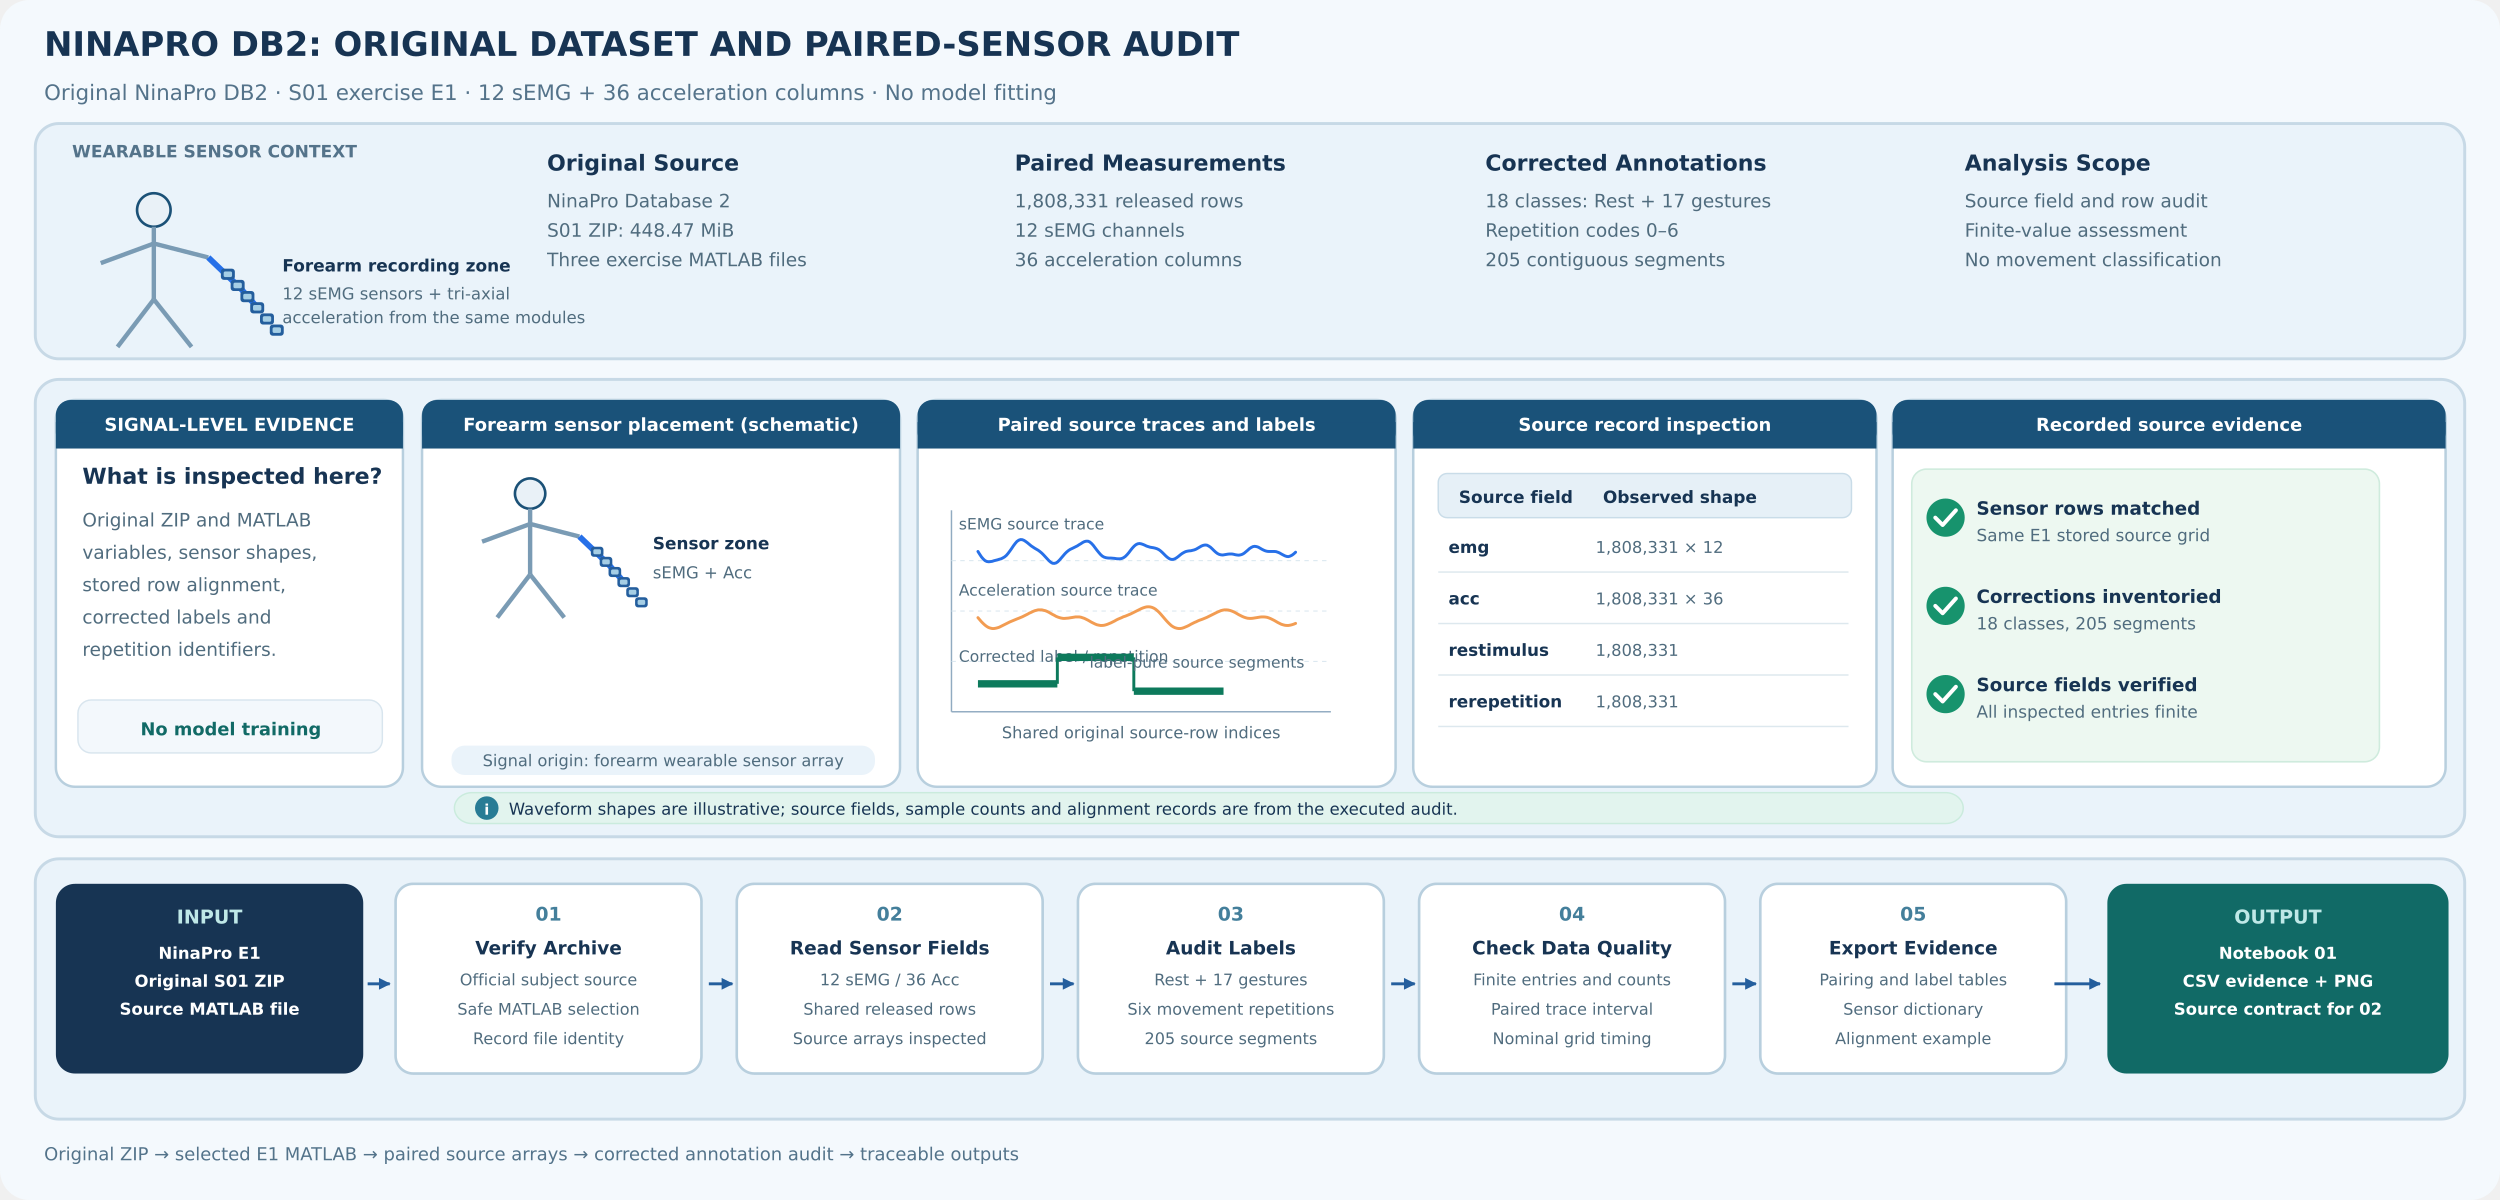
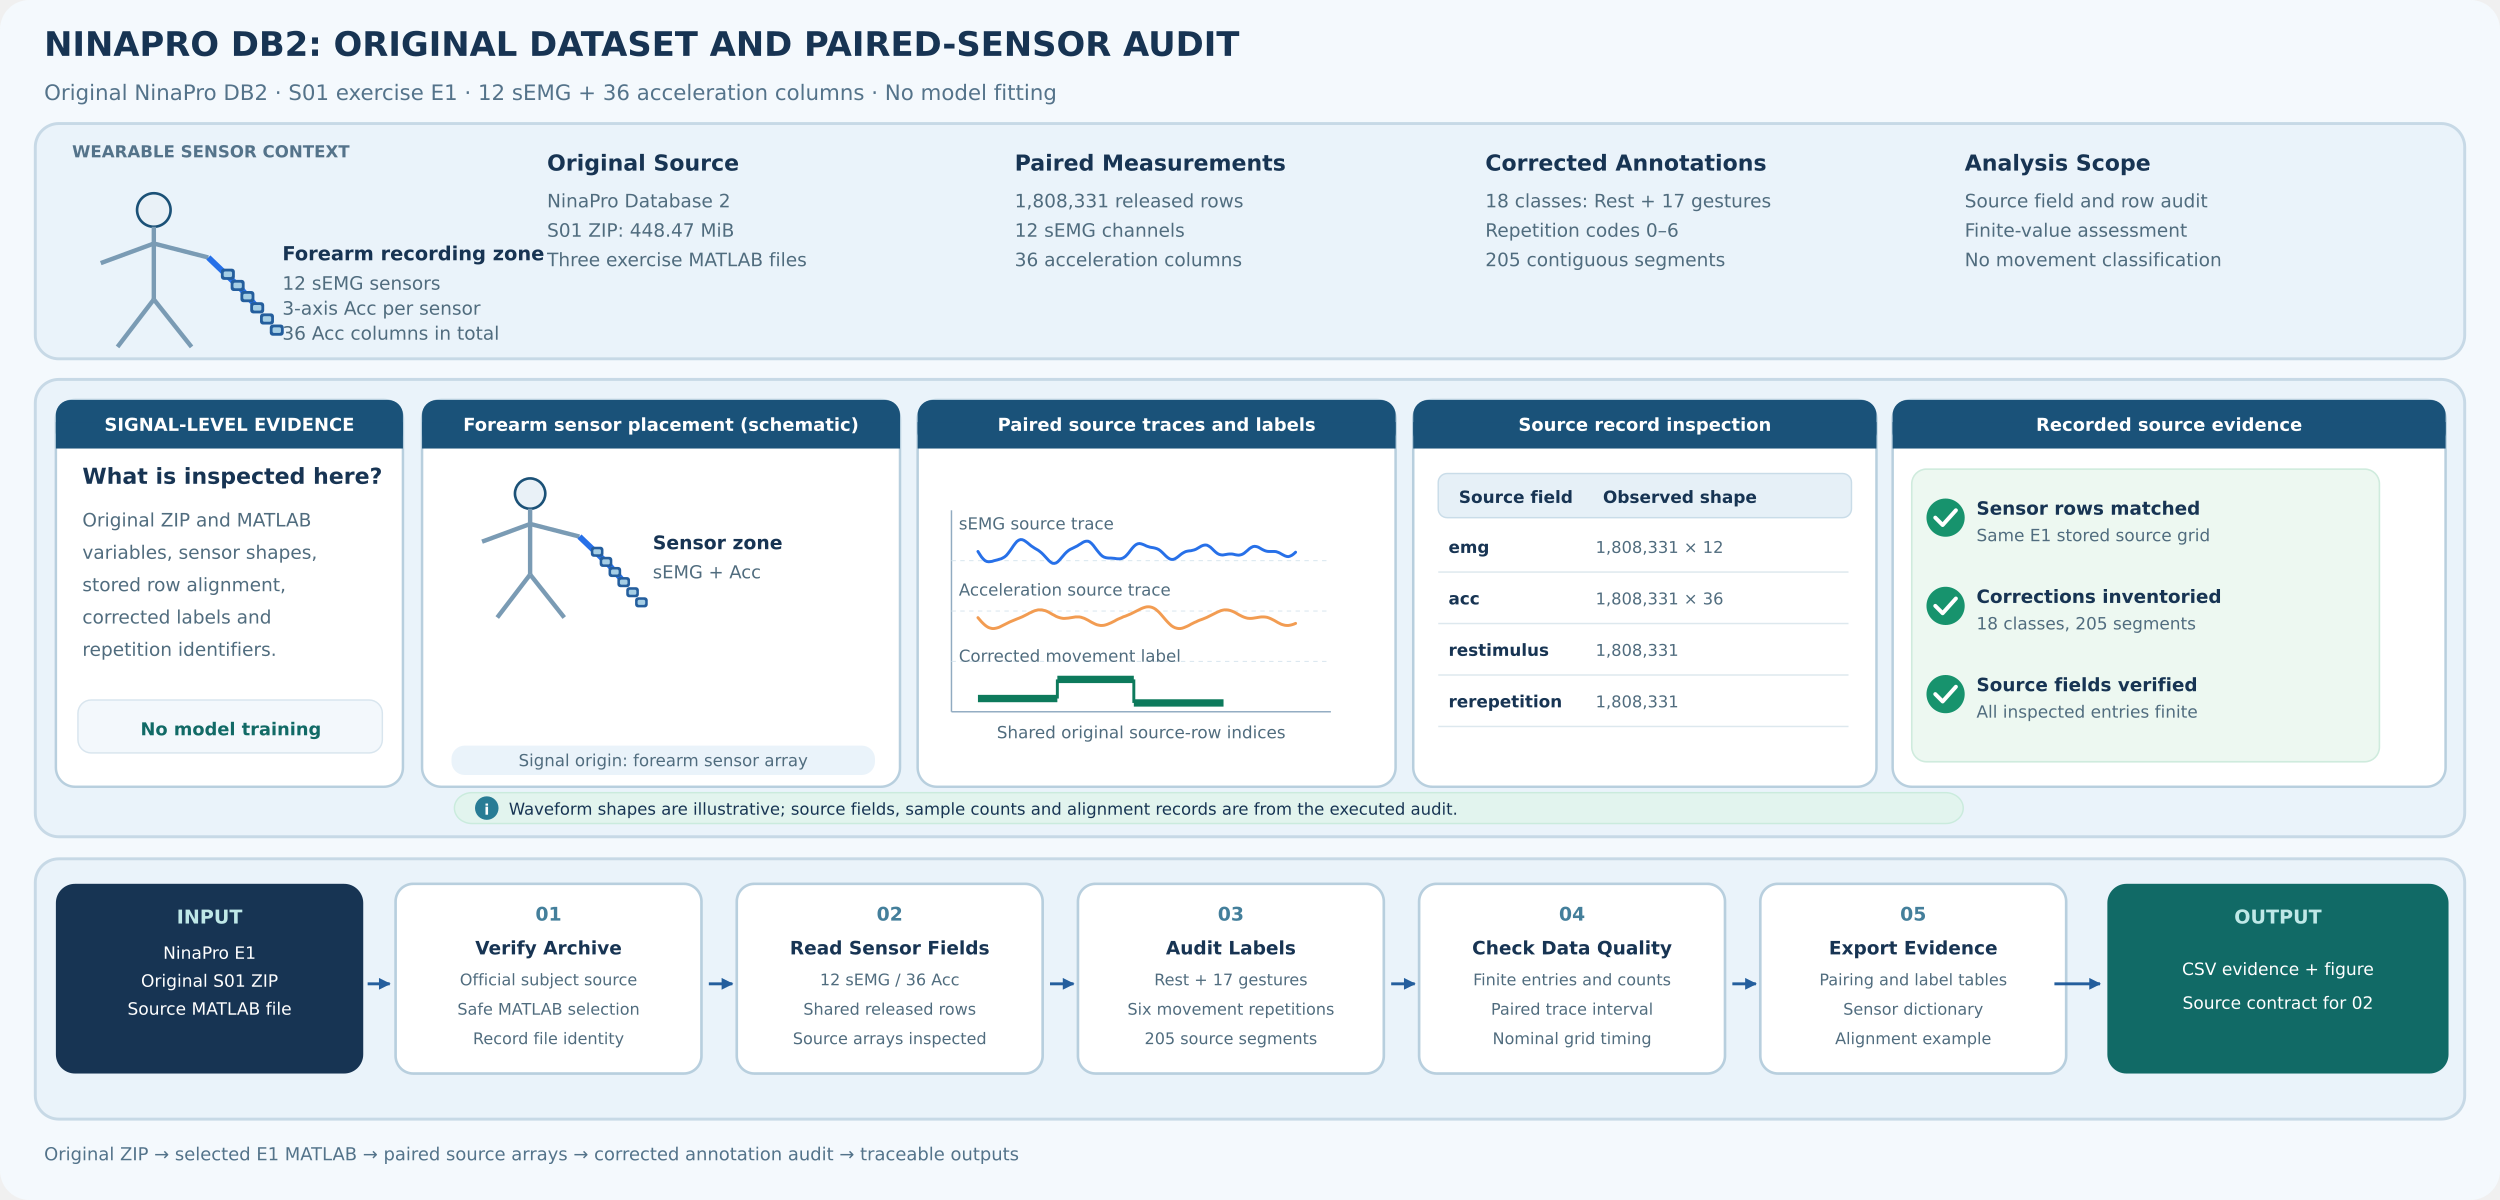
<svg xmlns="http://www.w3.org/2000/svg" width="1700" height="816" viewBox="0 0 1700 816" role="img" aria-labelledby="title desc">
  <defs>
    <marker id="arrow" markerUnits="userSpaceOnUse" markerWidth="8" markerHeight="8" refX="7.3" refY="4" orient="auto">
      <path d="M0 0 L8 4 L0 8 Z" fill="#245E9D" />
    </marker>
  </defs>
  <rect width="1700" height="816" rx="20" fill="#F4F9FD" />
  <text x="30" y="38" font-family="DejaVu Sans, Arial, sans-serif" font-size="23" font-weight="700" fill="#173453">NINAPRO DB2: ORIGINAL DATASET AND PAIRED-SENSOR AUDIT</text>
  <text x="30" y="68" font-family="DejaVu Sans, Arial, sans-serif" font-size="14.5" fill="#54738A">Original NinaPro DB2 · S01 exercise E1 · 12 sEMG + 36 acceleration columns · No model fitting</text>
  <rect x="24" y="84" width="1652" height="160" rx="16" fill="#EAF3FA" stroke="#C7D9E6" stroke-width="2" />
  <rect x="24" y="258" width="1652" height="311" rx="16" fill="#EAF3FA" stroke="#C7D9E6" stroke-width="2" />
  <rect x="24" y="584" width="1652" height="177" rx="16" fill="#EAF3FA" stroke="#C7D9E6" stroke-width="2" />
-   <text x="49" y="107" font-family="DejaVu Sans, Arial, sans-serif" font-size="11.6" fill="#54738A" font-weight="700">WEARABLE SENSOR CONTEXT</text>
+   <text x="49" y="107" font-family="DejaVu Sans, Arial, sans-serif" font-size="11.3" fill="#54738A" font-weight="600">WEARABLE SENSOR CONTEXT</text>
  <circle cx="104.6" cy="142.8" r="11.4" fill="#E9F1F7" stroke="#1B5177" stroke-width="1.8" />
  <line x1="104.6" y1="154.2" x2="104.6" y2="203.6" stroke="#7A9BB4" stroke-width="3.0" />
  <line x1="104.6" y1="165.6" x2="68.5" y2="178.9" stroke="#7A9BB4" stroke-width="3.0" />
  <line x1="104.6" y1="165.6" x2="141.65" y2="175.1" stroke="#7A9BB4" stroke-width="3.0" />
  <line x1="104.6" y1="203.6" x2="79.9" y2="235.9" stroke="#7A9BB4" stroke-width="3.0" />
  <line x1="104.6" y1="203.6" x2="130.25" y2="235.9" stroke="#7A9BB4" stroke-width="3.0" />
  <line x1="141.65" y1="175.1" x2="163.5" y2="196.0" stroke="#2770E8" stroke-width="4.0" />
  <line x1="163.5" y1="196.0" x2="176.8" y2="211.2" stroke="#2770E8" stroke-width="4.0" />
  <rect x="150.2" y="182.7" width="9.5" height="7.6" rx="2" fill="#245E9D" />
  <rect x="152.1" y="184.6" width="5.7" height="3.8" rx="1" fill="#A5CEE5" />
  <rect x="156.85" y="190.3" width="9.5" height="7.6" rx="2" fill="#245E9D" />
  <rect x="158.75" y="192.2" width="5.7" height="3.8" rx="1" fill="#A5CEE5" />
  <rect x="163.5" y="197.9" width="9.5" height="7.6" rx="2" fill="#245E9D" />
  <rect x="165.4" y="199.8" width="5.7" height="3.8" rx="1" fill="#A5CEE5" />
  <rect x="170.15" y="205.5" width="9.5" height="7.6" rx="2" fill="#245E9D" />
  <rect x="172.05" y="207.4" width="5.7" height="3.8" rx="1" fill="#A5CEE5" />
  <rect x="176.8" y="213.1" width="9.5" height="7.6" rx="2" fill="#245E9D" />
  <rect x="178.7" y="215.0" width="5.7" height="3.8" rx="1" fill="#A5CEE5" />
  <rect x="183.45" y="220.7" width="9.5" height="7.6" rx="2" fill="#245E9D" />
  <rect x="185.35" y="222.6" width="5.7" height="3.8" rx="1" fill="#A5CEE5" />
-   <text x="192.0" y="184.6" font-family="DejaVu Sans, Arial, sans-serif" font-size="11.5" fill="#173453" font-weight="700">Forearm recording zone</text>
-   <text x="192.0" y="203.6" font-family="DejaVu Sans, Arial, sans-serif" font-size="11.2" fill="#506C7E">12 sEMG sensors + tri-axial</text>
-   <text x="192.0" y="219.75" font-family="DejaVu Sans, Arial, sans-serif" font-size="11.2" fill="#506C7E">acceleration from the same modules</text>
+   <text x="192.0" y="177" font-family="DejaVu Sans, Arial, sans-serif" font-size="13.2" fill="#173453" font-weight="700">Forearm recording zone</text>
+   <text x="192.0" y="197" font-family="DejaVu Sans, Arial, sans-serif" font-size="12.6" fill="#506C7E">12 sEMG sensors</text>
+   <text x="192.0" y="214" font-family="DejaVu Sans, Arial, sans-serif" font-size="12.6" fill="#506C7E">3-axis Acc per sensor</text>
+   <text x="192.0" y="231" font-family="DejaVu Sans, Arial, sans-serif" font-size="12.6" fill="#506C7E">36 Acc columns in total</text>
  <text x="372" y="116" font-family="DejaVu Sans, Arial, sans-serif" font-size="15" fill="#173453" font-weight="700">Original Source</text>
  <text x="372" y="141" font-family="DejaVu Sans, Arial, sans-serif" font-size="12.6" fill="#506C7E">NinaPro Database 2</text>
  <text x="372" y="161" font-family="DejaVu Sans, Arial, sans-serif" font-size="12.6" fill="#506C7E">S01 ZIP: 448.47 MiB</text>
  <text x="372" y="181" font-family="DejaVu Sans, Arial, sans-serif" font-size="12.6" fill="#506C7E">Three exercise MATLAB files</text>
  <text x="690" y="116" font-family="DejaVu Sans, Arial, sans-serif" font-size="15" fill="#173453" font-weight="700">Paired Measurements</text>
  <text x="690" y="141" font-family="DejaVu Sans, Arial, sans-serif" font-size="12.6" fill="#506C7E">1,808,331 released rows</text>
  <text x="690" y="161" font-family="DejaVu Sans, Arial, sans-serif" font-size="12.6" fill="#506C7E">12 sEMG channels</text>
  <text x="690" y="181" font-family="DejaVu Sans, Arial, sans-serif" font-size="12.6" fill="#506C7E">36 acceleration columns</text>
  <text x="1010" y="116" font-family="DejaVu Sans, Arial, sans-serif" font-size="15" fill="#173453" font-weight="700">Corrected Annotations</text>
  <text x="1010" y="141" font-family="DejaVu Sans, Arial, sans-serif" font-size="12.6" fill="#506C7E">18 classes: Rest + 17 gestures</text>
  <text x="1010" y="161" font-family="DejaVu Sans, Arial, sans-serif" font-size="12.6" fill="#506C7E">Repetition codes 0–6</text>
  <text x="1010" y="181" font-family="DejaVu Sans, Arial, sans-serif" font-size="12.6" fill="#506C7E">205 contiguous segments</text>
  <text x="1336" y="116" font-family="DejaVu Sans, Arial, sans-serif" font-size="15" fill="#173453" font-weight="700">Analysis Scope</text>
  <text x="1336" y="141" font-family="DejaVu Sans, Arial, sans-serif" font-size="12.6" fill="#506C7E">Source field and row audit</text>
  <text x="1336" y="161" font-family="DejaVu Sans, Arial, sans-serif" font-size="12.6" fill="#506C7E">Finite-value assessment</text>
  <text x="1336" y="181" font-family="DejaVu Sans, Arial, sans-serif" font-size="12.6" fill="#506C7E">No movement classification</text>
  <rect x="38" y="272" width="236" height="263" rx="13" fill="#FFFFFF" stroke="#B8CFDE" stroke-width="1.7" />
  <rect x="38" y="272" width="236" height="32" rx="10" fill="#1A5279" />
  <rect x="38" y="287" width="236" height="18" rx="0" fill="#1A5279" />
  <text x="156.0" y="293" font-family="DejaVu Sans, Arial, sans-serif" font-size="12.2" fill="#FFFFFF" font-weight="700" text-anchor="middle">SIGNAL-LEVEL EVIDENCE</text>
  <text x="56" y="329" font-family="DejaVu Sans, Arial, sans-serif" font-size="15" fill="#173453" font-weight="700">What is inspected here?</text>
  <text x="56" y="358" font-family="DejaVu Sans, Arial, sans-serif" font-size="12.6" fill="#506C7E">Original ZIP and MATLAB</text>
  <text x="56" y="380" font-family="DejaVu Sans, Arial, sans-serif" font-size="12.6" fill="#506C7E">variables, sensor shapes,</text>
  <text x="56" y="402" font-family="DejaVu Sans, Arial, sans-serif" font-size="12.6" fill="#506C7E">stored row alignment,</text>
  <text x="56" y="424" font-family="DejaVu Sans, Arial, sans-serif" font-size="12.6" fill="#506C7E">corrected labels and</text>
  <text x="56" y="446" font-family="DejaVu Sans, Arial, sans-serif" font-size="12.6" fill="#506C7E">repetition identifiers.</text>
  <rect x="53" y="476" width="207" height="36" rx="9" fill="#F3F8FC" stroke="#D8E5EE" stroke-width="1" />
  <text x="157" y="500" font-family="DejaVu Sans, Arial, sans-serif" font-size="12.1" fill="#116A66" font-weight="700" text-anchor="middle">No model training</text>
  <rect x="287" y="272" width="325" height="263" rx="13" fill="#FFFFFF" stroke="#B8CFDE" stroke-width="1.7" />
  <rect x="287" y="272" width="325" height="32" rx="10" fill="#1A5279" />
  <rect x="287" y="287" width="325" height="18" rx="0" fill="#1A5279" />
  <text x="449.5" y="293" font-family="DejaVu Sans, Arial, sans-serif" font-size="12.2" fill="#FFFFFF" font-weight="700" text-anchor="middle">Forearm sensor placement (schematic)</text>
  <circle cx="360.48" cy="335.64" r="10.32" fill="#E9F1F7" stroke="#1B5177" stroke-width="1.8" />
  <line x1="360.48" y1="345.96" x2="360.48" y2="390.68" stroke="#7A9BB4" stroke-width="3.0" />
  <line x1="360.48" y1="356.28" x2="327.8" y2="368.32" stroke="#7A9BB4" stroke-width="3.0" />
  <line x1="360.48" y1="356.28" x2="394.02" y2="364.88" stroke="#7A9BB4" stroke-width="3.0" />
  <line x1="360.48" y1="390.68" x2="338.12" y2="419.92" stroke="#7A9BB4" stroke-width="3.0" />
  <line x1="360.48" y1="390.68" x2="383.7" y2="419.92" stroke="#7A9BB4" stroke-width="3.0" />
  <line x1="394.02" y1="364.88" x2="413.8" y2="383.8" stroke="#2770E8" stroke-width="4.0" />
  <line x1="413.8" y1="383.8" x2="425.84" y2="397.56" stroke="#2770E8" stroke-width="4.0" />
  <rect x="401.76" y="371.76" width="8.6" height="6.88" rx="2" fill="#245E9D" />
  <rect x="403.48" y="373.48" width="5.16" height="3.44" rx="1" fill="#A5CEE5" />
  <rect x="407.78" y="378.64" width="8.6" height="6.88" rx="2" fill="#245E9D" />
  <rect x="409.5" y="380.36" width="5.16" height="3.44" rx="1" fill="#A5CEE5" />
  <rect x="413.8" y="385.52" width="8.6" height="6.88" rx="2" fill="#245E9D" />
  <rect x="415.52" y="387.24" width="5.16" height="3.44" rx="1" fill="#A5CEE5" />
  <rect x="419.82" y="392.4" width="8.6" height="6.88" rx="2" fill="#245E9D" />
  <rect x="421.54" y="394.12" width="5.16" height="3.44" rx="1" fill="#A5CEE5" />
  <rect x="425.84" y="399.28" width="8.6" height="6.88" rx="2" fill="#245E9D" />
  <rect x="427.56" y="401.0" width="5.16" height="3.44" rx="1" fill="#A5CEE5" />
  <rect x="431.86" y="406.16" width="8.6" height="6.88" rx="2" fill="#245E9D" />
  <rect x="433.58" y="407.88" width="5.16" height="3.44" rx="1" fill="#A5CEE5" />
-   <text x="443.9" y="373.48" font-family="DejaVu Sans, Arial, sans-serif" font-size="11.5" fill="#173453" font-weight="700">Sensor zone</text>
-   <text x="443.9" y="393.26" font-family="DejaVu Sans, Arial, sans-serif" font-size="11.2" fill="#506C7E">sEMG + Acc</text>
+   <text x="443.9" y="373.48" font-family="DejaVu Sans, Arial, sans-serif" font-size="12.8" fill="#173453" font-weight="700">Sensor zone</text>
+   <text x="443.9" y="393.26" font-family="DejaVu Sans, Arial, sans-serif" font-size="12.2" fill="#506C7E">sEMG + Acc</text>
  <rect x="307" y="507" width="288" height="20" rx="9" fill="#EAF3FA" />
-   <text x="451" y="521" font-family="DejaVu Sans, Arial, sans-serif" font-size="11.0" fill="#506C7E" text-anchor="middle">Signal origin: forearm wearable sensor array</text>
+   <text x="451" y="521" font-family="DejaVu Sans, Arial, sans-serif" font-size="11.3" fill="#506C7E" text-anchor="middle">Signal origin: forearm sensor array</text>
  <rect x="624" y="272" width="325" height="263" rx="13" fill="#FFFFFF" stroke="#B8CFDE" stroke-width="1.7" />
  <rect x="624" y="272" width="325" height="32" rx="10" fill="#1A5279" />
  <rect x="624" y="287" width="325" height="18" rx="0" fill="#1A5279" />
  <text x="786.5" y="293" font-family="DejaVu Sans, Arial, sans-serif" font-size="12.2" fill="#FFFFFF" font-weight="700" text-anchor="middle">Paired source traces and labels</text>
  <line x1="647" y1="484" x2="905" y2="484" stroke="#91ABC1" stroke-width="1" />
  <line x1="647" y1="347" x2="647" y2="484" stroke="#91ABC1" stroke-width="1" />
  <line x1="647" y1="381.25" x2="905" y2="381.25" stroke="#D9E6EF" stroke-width="0.7" stroke-dasharray="3 3" />
  <line x1="647" y1="415.5" x2="905" y2="415.5" stroke="#D9E6EF" stroke-width="0.7" stroke-dasharray="3 3" />
  <line x1="647" y1="449.75" x2="905" y2="449.75" stroke="#D9E6EF" stroke-width="0.7" stroke-dasharray="3 3" />
-   <text x="652" y="360" font-family="DejaVu Sans, Arial, sans-serif" font-size="10.6" fill="#506C7E">sEMG source trace</text>
+   <text x="652" y="360" font-family="DejaVu Sans, Arial, sans-serif" font-size="11.3" fill="#506C7E">sEMG source trace</text>
  <polyline points="665.0,375.0 666.2,376.9 667.4,378.7 668.6,380.1 669.8,381.2 671.0,381.8 672.2,382.0 673.4,381.9 674.7,381.7 675.9,381.3 677.1,381.0 678.3,380.7 679.5,380.3 680.7,380.0 681.9,379.4 683.1,378.7 684.3,377.7 685.5,376.3 686.7,374.7 687.9,373.0 689.1,371.2 690.3,369.6 691.5,368.2 692.8,367.3 694.0,366.9 695.2,367.0 696.4,367.5 697.6,368.3 698.8,369.2 700.0,370.2 701.2,371.2 702.4,372.0 703.6,372.8 704.8,373.5 706.0,374.2 707.2,375.1 708.4,376.1 709.6,377.3 710.9,378.7 712.1,380.0 713.3,381.3 714.5,382.3 715.7,383.0 716.9,383.1 718.1,382.8 719.3,382.0 720.5,380.8 721.7,379.4 722.9,378.0 724.1,376.6 725.3,375.4 726.5,374.4 727.7,373.6 729.0,373.0 730.2,372.4 731.4,371.8 732.6,371.2 733.8,370.4 735.0,369.7 736.2,368.9 737.4,368.3 738.6,368.0 739.8,368.0 741.0,368.5 742.2,369.5 743.4,370.8 744.6,372.4 745.8,374.0 747.1,375.6 748.3,377.0 749.5,378.1 750.7,378.8 751.9,379.2 753.1,379.4 754.3,379.5 755.5,379.5 756.7,379.6 757.9,379.7 759.1,379.9 760.3,380.0 761.5,380.0 762.7,379.8 763.9,379.3 765.2,378.4 766.4,377.2 767.6,375.8 768.8,374.2 770.0,372.7 771.2,371.4 772.4,370.4 773.6,369.8 774.8,369.6 776.0,369.8 777.2,370.2 778.4,370.7 779.6,371.3 780.8,371.7 782.1,372.1 783.3,372.3 784.5,372.5 785.7,372.8 786.9,373.2 788.1,373.8 789.3,374.7 790.5,375.8 791.7,377.0 792.9,378.2 794.1,379.2 795.3,380.0 796.5,380.4 797.7,380.4 798.9,380.0 800.2,379.2 801.4,378.3 802.6,377.3 803.8,376.4 805.0,375.7 806.2,375.1 807.4,374.8 808.6,374.6 809.8,374.5 811.0,374.2 812.2,373.9 813.4,373.4 814.6,372.7 815.8,372.0 817.0,371.3 818.3,370.8 819.5,370.6 820.7,370.7 821.9,371.3 823.1,372.1 824.3,373.2 825.5,374.4 826.7,375.5 827.9,376.4 829.1,377.0 830.3,377.3 831.5,377.4 832.7,377.2 833.9,377.0 835.1,376.8 836.4,376.7 837.6,376.7 838.8,376.9 840.0,377.2 841.2,377.4 842.4,377.5 843.6,377.3 844.8,376.9 846.0,376.2 847.2,375.2 848.4,374.2 849.6,373.1 850.8,372.3 852.0,371.7 853.2,371.5 854.5,371.7 855.7,372.1 856.9,372.8 858.1,373.5 859.3,374.1 860.5,374.6 861.7,374.9 862.9,375.0 864.1,375.0 865.3,375.0 866.5,375.0 867.7,375.1 868.9,375.5 870.1,376.0 871.3,376.7 872.6,377.4 873.8,378.0 875.0,378.4 876.2,378.5 877.4,378.1 878.6,377.5 879.8,376.6 881.0,375.5" fill="none" stroke="#2770E8" stroke-width="2.0" stroke-linecap="round" stroke-linejoin="round" />
-   <text x="652" y="405" font-family="DejaVu Sans, Arial, sans-serif" font-size="10.6" fill="#506C7E">Acceleration source trace</text>
+   <text x="652" y="405" font-family="DejaVu Sans, Arial, sans-serif" font-size="11.3" fill="#506C7E">Acceleration source trace</text>
  <polyline points="665.0,420.0 666.2,421.4 667.4,422.8 668.6,424.0 669.8,425.1 671.0,426.0 672.2,426.7 673.4,427.1 674.7,427.4 675.9,427.4 677.1,427.2 678.3,426.9 679.5,426.5 680.7,425.9 681.9,425.3 683.1,424.7 684.3,424.1 685.5,423.5 686.7,422.9 687.9,422.4 689.1,421.9 690.3,421.4 691.5,420.9 692.8,420.4 694.0,419.9 695.2,419.4 696.4,418.8 697.6,418.2 698.8,417.6 700.0,416.9 701.2,416.4 702.4,415.8 703.6,415.3 704.8,415.0 706.0,414.7 707.2,414.7 708.4,414.7 709.6,415.0 710.9,415.3 712.1,415.8 713.3,416.4 714.5,417.1 715.7,417.8 716.9,418.4 718.1,419.1 719.3,419.6 720.5,420.0 721.7,420.3 722.9,420.5 724.1,420.5 725.3,420.4 726.5,420.3 727.7,420.1 729.0,419.9 730.2,419.7 731.4,419.5 732.6,419.5 733.8,419.5 735.0,419.7 736.2,420.1 737.4,420.5 738.6,421.1 739.8,421.7 741.0,422.4 742.2,423.1 743.4,423.7 744.6,424.3 745.8,424.8 747.1,425.1 748.3,425.3 749.5,425.3 750.7,425.2 751.9,424.9 753.1,424.5 754.3,424.0 755.5,423.5 756.7,422.9 757.9,422.3 759.1,421.6 760.3,421.0 761.5,420.5 762.7,420.0 763.9,419.4 765.2,419.0 766.4,418.5 767.6,418.0 768.8,417.5 770.0,416.9 771.2,416.3 772.4,415.7 773.6,415.1 774.8,414.5 776.0,413.9 777.2,413.4 778.4,413.0 779.6,412.7 780.8,412.6 782.1,412.7 783.3,413.0 784.5,413.5 785.7,414.2 786.9,415.2 788.1,416.3 789.3,417.6 790.5,419.0 791.7,420.4 792.9,421.8 794.1,423.1 795.3,424.3 796.5,425.4 797.7,426.2 798.9,426.8 800.2,427.2 801.4,427.4 802.6,427.4 803.8,427.2 805.0,426.8 806.2,426.3 807.4,425.8 808.6,425.2 809.8,424.5 811.0,423.9 812.2,423.3 813.4,422.8 814.6,422.2 815.8,421.7 817.0,421.3 818.3,420.8 819.5,420.3 820.7,419.8 821.9,419.2 823.1,418.6 824.3,418.0 825.5,417.4 826.7,416.8 827.9,416.2 829.1,415.7 830.3,415.2 831.5,414.9 832.7,414.7 833.9,414.7 835.1,414.8 836.4,415.1 837.6,415.5 838.8,416.0 840.0,416.6 841.2,417.3 842.4,418.0 843.6,418.6 844.8,419.2 846.0,419.7 847.2,420.1 848.4,420.4 849.6,420.5 850.8,420.5 852.0,420.4 853.2,420.2 854.5,420.0 855.7,419.8 856.9,419.6 858.1,419.5 859.3,419.5 860.5,419.6 861.7,419.8 862.9,420.2 864.1,420.7 865.3,421.3 866.5,421.9 867.7,422.6 868.9,423.3 870.1,423.9 871.3,424.5 872.6,424.9 873.8,425.2 875.0,425.3 876.2,425.3 877.4,425.1 878.6,424.8 879.8,424.4 881.0,423.9" fill="none" stroke="#F29C52" stroke-width="2.0" stroke-linecap="round" stroke-linejoin="round" />
-   <text x="652" y="450" font-family="DejaVu Sans, Arial, sans-serif" font-size="10.6" fill="#506C7E">Corrected label / repetition</text>
-   <line x1="665" y1="465" x2="719" y2="465" stroke="#0D7A5C" stroke-width="5" />
-   <line x1="719" y1="465" x2="719" y2="447" stroke="#0D7A5C" stroke-width="2" />
-   <line x1="719" y1="447" x2="771" y2="447" stroke="#0D7A5C" stroke-width="5" />
-   <line x1="771" y1="447" x2="771" y2="470" stroke="#0D7A5C" stroke-width="2" />
-   <line x1="771" y1="470" x2="832" y2="470" stroke="#0D7A5C" stroke-width="5" />
-   <text x="887" y="454" font-family="DejaVu Sans, Arial, sans-serif" font-size="10.5" fill="#506C7E" text-anchor="end">label-pure source segments</text>
-   <text x="776.0" y="502" font-family="DejaVu Sans, Arial, sans-serif" font-size="11.0" fill="#506C7E" text-anchor="middle">Shared original source-row indices</text>
+   <text x="652" y="450" font-family="DejaVu Sans, Arial, sans-serif" font-size="11.3" fill="#506C7E">Corrected movement label</text>
+   <line x1="665" y1="475" x2="719" y2="475" stroke="#0D7A5C" stroke-width="5" />
+   <line x1="719" y1="475" x2="719" y2="462" stroke="#0D7A5C" stroke-width="2" />
+   <line x1="719" y1="462" x2="771" y2="462" stroke="#0D7A5C" stroke-width="5" />
+   <line x1="771" y1="462" x2="771" y2="478" stroke="#0D7A5C" stroke-width="2" />
+   <line x1="771" y1="478" x2="832" y2="478" stroke="#0D7A5C" stroke-width="5" />
+   <text x="776.0" y="502" font-family="DejaVu Sans, Arial, sans-serif" font-size="11.4" fill="#506C7E" text-anchor="middle">Shared original source-row indices</text>
  <rect x="961" y="272" width="315" height="263" rx="13" fill="#FFFFFF" stroke="#B8CFDE" stroke-width="1.7" />
  <rect x="961" y="272" width="315" height="32" rx="10" fill="#1A5279" />
  <rect x="961" y="287" width="315" height="18" rx="0" fill="#1A5279" />
  <text x="1118.5" y="293" font-family="DejaVu Sans, Arial, sans-serif" font-size="12.2" fill="#FFFFFF" font-weight="700" text-anchor="middle">Source record inspection</text>
  <rect x="978" y="322" width="281" height="30" rx="6" fill="#E6F0F7" stroke="#C9DCE8" stroke-width="1" />
  <text x="992" y="342" font-family="DejaVu Sans, Arial, sans-serif" font-size="11.5" fill="#173453" font-weight="700">Source field</text>
  <text x="1090" y="342" font-family="DejaVu Sans, Arial, sans-serif" font-size="11.5" fill="#173453" font-weight="700">Observed shape</text>
  <text x="985" y="376" font-family="DejaVu Sans, Arial, sans-serif" font-size="11.4" fill="#173453" font-weight="700">emg</text>
  <text x="1085" y="376" font-family="DejaVu Sans, Arial, sans-serif" font-size="11.1" fill="#506C7E">1,808,331 × 12</text>
  <line x1="978" y1="389" x2="1257" y2="389" stroke="#DDE8EE" stroke-width="1" />
  <text x="985" y="411" font-family="DejaVu Sans, Arial, sans-serif" font-size="11.4" fill="#173453" font-weight="700">acc</text>
  <text x="1085" y="411" font-family="DejaVu Sans, Arial, sans-serif" font-size="11.1" fill="#506C7E">1,808,331 × 36</text>
  <line x1="978" y1="424" x2="1257" y2="424" stroke="#DDE8EE" stroke-width="1" />
  <text x="985" y="446" font-family="DejaVu Sans, Arial, sans-serif" font-size="11.4" fill="#173453" font-weight="700">restimulus</text>
  <text x="1085" y="446" font-family="DejaVu Sans, Arial, sans-serif" font-size="11.1" fill="#506C7E">1,808,331</text>
  <line x1="978" y1="459" x2="1257" y2="459" stroke="#DDE8EE" stroke-width="1" />
  <text x="985" y="481" font-family="DejaVu Sans, Arial, sans-serif" font-size="11.4" fill="#173453" font-weight="700">rerepetition</text>
  <text x="1085" y="481" font-family="DejaVu Sans, Arial, sans-serif" font-size="11.1" fill="#506C7E">1,808,331</text>
  <line x1="978" y1="494" x2="1257" y2="494" stroke="#DDE8EE" stroke-width="1" />
  <rect x="1287" y="272" width="376" height="263" rx="13" fill="#FFFFFF" stroke="#B8CFDE" stroke-width="1.7" />
  <rect x="1287" y="272" width="376" height="32" rx="10" fill="#1A5279" />
  <rect x="1287" y="287" width="376" height="18" rx="0" fill="#1A5279" />
  <text x="1475.0" y="293" font-family="DejaVu Sans, Arial, sans-serif" font-size="12.2" fill="#FFFFFF" font-weight="700" text-anchor="middle">Recorded source evidence</text>
  <rect x="1300" y="319" width="318" height="199" rx="10" fill="#EDF8F1" stroke="#CFEBDD" stroke-width="1.1" />
  <circle cx="1323" cy="352" r="13" fill="#17936D" />
  <polyline points="1316.0,352.0 1321.0,357.0 1330.0,347.0" fill="none" stroke="#FFFFFF" stroke-width="2.7" stroke-linecap="round" stroke-linejoin="round" />
  <text x="1344" y="350" font-family="DejaVu Sans, Arial, sans-serif" font-size="12.5" fill="#173453" font-weight="700">Sensor rows matched</text>
  <text x="1344" y="368" font-family="DejaVu Sans, Arial, sans-serif" font-size="11.5" fill="#506C7E">Same E1 stored source grid</text>
  <circle cx="1323" cy="412" r="13" fill="#17936D" />
  <polyline points="1316.0,412.0 1321.0,417.0 1330.0,407.0" fill="none" stroke="#FFFFFF" stroke-width="2.7" stroke-linecap="round" stroke-linejoin="round" />
  <text x="1344" y="410" font-family="DejaVu Sans, Arial, sans-serif" font-size="12.5" fill="#173453" font-weight="700">Corrections inventoried</text>
  <text x="1344" y="428" font-family="DejaVu Sans, Arial, sans-serif" font-size="11.5" fill="#506C7E">18 classes, 205 segments</text>
  <circle cx="1323" cy="472" r="13" fill="#17936D" />
  <polyline points="1316.0,472.0 1321.0,477.0 1330.0,467.0" fill="none" stroke="#FFFFFF" stroke-width="2.7" stroke-linecap="round" stroke-linejoin="round" />
  <text x="1344" y="470" font-family="DejaVu Sans, Arial, sans-serif" font-size="12.5" fill="#173453" font-weight="700">Source fields verified</text>
  <text x="1344" y="488" font-family="DejaVu Sans, Arial, sans-serif" font-size="11.5" fill="#506C7E">All inspected entries finite</text>
  <rect x="309" y="539" width="1026" height="21" rx="12" fill="#E2F4EE" stroke="#CAEBDD" stroke-width="1" />
  <circle cx="331" cy="549.5" r="8" fill="#287C95" />
  <text x="331" y="554" font-family="DejaVu Sans, Arial, sans-serif" font-size="10" fill="#FFFFFF" font-weight="700" text-anchor="middle">i</text>
  <text x="346" y="554" font-family="DejaVu Sans, Arial, sans-serif" font-size="11.2" fill="#173453">Waveform shapes are illustrative; source fields, sample counts and alignment records are from the executed audit.</text>
  <rect x="38" y="601" width="209" height="129" rx="13" fill="#173453" />
-   <text x="142.5" y="628" font-family="DejaVu Sans, Arial, sans-serif" font-size="13" fill="#BFE8E7" font-weight="700" text-anchor="middle">INPUT</text>
-   <text x="142.5" y="652" font-family="DejaVu Sans, Arial, sans-serif" font-size="11.2" fill="#FFFFFF" font-weight="700" text-anchor="middle">NinaPro E1</text>
-   <text x="142.5" y="671" font-family="DejaVu Sans, Arial, sans-serif" font-size="11.2" fill="#FFFFFF" font-weight="700" text-anchor="middle">Original S01 ZIP</text>
-   <text x="142.5" y="690" font-family="DejaVu Sans, Arial, sans-serif" font-size="11.2" fill="#FFFFFF" font-weight="700" text-anchor="middle">Source MATLAB file</text>
+   <text x="142.5" y="628" font-family="DejaVu Sans, Arial, sans-serif" font-size="13" fill="#BFE8E7" text-anchor="middle" font-weight="700">INPUT</text>
+   <text x="142.5" y="652" font-family="DejaVu Sans, Arial, sans-serif" font-size="11.6" fill="#FFFFFF" text-anchor="middle">NinaPro E1</text>
+   <text x="142.5" y="671" font-family="DejaVu Sans, Arial, sans-serif" font-size="11.6" fill="#FFFFFF" text-anchor="middle">Original S01 ZIP</text>
+   <text x="142.5" y="690" font-family="DejaVu Sans, Arial, sans-serif" font-size="11.6" fill="#FFFFFF" text-anchor="middle">Source MATLAB file</text>
  <line x1="250" y1="669" x2="265" y2="669" stroke="#245E9D" stroke-width="2.0" marker-end="url(#arrow)" />
  <rect x="269" y="601" width="208" height="129" rx="12" fill="#FFFFFF" stroke="#B8CFDE" stroke-width="1.8" />
  <text x="373.0" y="626" font-family="DejaVu Sans, Arial, sans-serif" font-size="12.8" fill="#447F9B" font-weight="700" text-anchor="middle">01</text>
  <text x="373.0" y="649" font-family="DejaVu Sans, Arial, sans-serif" font-size="12.6" fill="#173453" font-weight="700" text-anchor="middle">Verify Archive</text>
  <text x="373.0" y="670" font-family="DejaVu Sans, Arial, sans-serif" font-size="10.9" fill="#506C7E" text-anchor="middle">Official subject source</text>
  <text x="373.0" y="690" font-family="DejaVu Sans, Arial, sans-serif" font-size="10.9" fill="#506C7E" text-anchor="middle">Safe MATLAB selection</text>
  <text x="373.0" y="710" font-family="DejaVu Sans, Arial, sans-serif" font-size="10.9" fill="#506C7E" text-anchor="middle">Record file identity</text>
  <line x1="482" y1="669" x2="498" y2="669" stroke="#245E9D" stroke-width="2.0" marker-end="url(#arrow)" />
  <rect x="501" y="601" width="208" height="129" rx="12" fill="#FFFFFF" stroke="#B8CFDE" stroke-width="1.8" />
  <text x="605.0" y="626" font-family="DejaVu Sans, Arial, sans-serif" font-size="12.8" fill="#447F9B" font-weight="700" text-anchor="middle">02</text>
  <text x="605.0" y="649" font-family="DejaVu Sans, Arial, sans-serif" font-size="12.6" fill="#173453" font-weight="700" text-anchor="middle">Read Sensor Fields</text>
  <text x="605.0" y="670" font-family="DejaVu Sans, Arial, sans-serif" font-size="10.9" fill="#506C7E" text-anchor="middle">12 sEMG / 36 Acc</text>
  <text x="605.0" y="690" font-family="DejaVu Sans, Arial, sans-serif" font-size="10.9" fill="#506C7E" text-anchor="middle">Shared released rows</text>
  <text x="605.0" y="710" font-family="DejaVu Sans, Arial, sans-serif" font-size="10.9" fill="#506C7E" text-anchor="middle">Source arrays inspected</text>
  <line x1="714" y1="669" x2="730" y2="669" stroke="#245E9D" stroke-width="2.0" marker-end="url(#arrow)" />
  <rect x="733" y="601" width="208" height="129" rx="12" fill="#FFFFFF" stroke="#B8CFDE" stroke-width="1.8" />
  <text x="837.0" y="626" font-family="DejaVu Sans, Arial, sans-serif" font-size="12.8" fill="#447F9B" font-weight="700" text-anchor="middle">03</text>
  <text x="837.0" y="649" font-family="DejaVu Sans, Arial, sans-serif" font-size="12.6" fill="#173453" font-weight="700" text-anchor="middle">Audit Labels</text>
  <text x="837.0" y="670" font-family="DejaVu Sans, Arial, sans-serif" font-size="10.9" fill="#506C7E" text-anchor="middle">Rest + 17 gestures</text>
  <text x="837.0" y="690" font-family="DejaVu Sans, Arial, sans-serif" font-size="10.9" fill="#506C7E" text-anchor="middle">Six movement repetitions</text>
  <text x="837.0" y="710" font-family="DejaVu Sans, Arial, sans-serif" font-size="10.9" fill="#506C7E" text-anchor="middle">205 source segments</text>
  <line x1="946" y1="669" x2="962" y2="669" stroke="#245E9D" stroke-width="2.0" marker-end="url(#arrow)" />
  <rect x="965" y="601" width="208" height="129" rx="12" fill="#FFFFFF" stroke="#B8CFDE" stroke-width="1.8" />
  <text x="1069.0" y="626" font-family="DejaVu Sans, Arial, sans-serif" font-size="12.8" fill="#447F9B" font-weight="700" text-anchor="middle">04</text>
  <text x="1069.0" y="649" font-family="DejaVu Sans, Arial, sans-serif" font-size="12.6" fill="#173453" font-weight="700" text-anchor="middle">Check Data Quality</text>
  <text x="1069.0" y="670" font-family="DejaVu Sans, Arial, sans-serif" font-size="10.9" fill="#506C7E" text-anchor="middle">Finite entries and counts</text>
  <text x="1069.0" y="690" font-family="DejaVu Sans, Arial, sans-serif" font-size="10.9" fill="#506C7E" text-anchor="middle">Paired trace interval</text>
  <text x="1069.0" y="710" font-family="DejaVu Sans, Arial, sans-serif" font-size="10.9" fill="#506C7E" text-anchor="middle">Nominal grid timing</text>
  <line x1="1178" y1="669" x2="1194" y2="669" stroke="#245E9D" stroke-width="2.0" marker-end="url(#arrow)" />
  <rect x="1197" y="601" width="208" height="129" rx="12" fill="#FFFFFF" stroke="#B8CFDE" stroke-width="1.8" />
  <text x="1301.0" y="626" font-family="DejaVu Sans, Arial, sans-serif" font-size="12.8" fill="#447F9B" font-weight="700" text-anchor="middle">05</text>
  <text x="1301.0" y="649" font-family="DejaVu Sans, Arial, sans-serif" font-size="12.6" fill="#173453" font-weight="700" text-anchor="middle">Export Evidence</text>
  <text x="1301.0" y="670" font-family="DejaVu Sans, Arial, sans-serif" font-size="10.9" fill="#506C7E" text-anchor="middle">Pairing and label tables</text>
  <text x="1301.0" y="690" font-family="DejaVu Sans, Arial, sans-serif" font-size="10.9" fill="#506C7E" text-anchor="middle">Sensor dictionary</text>
  <text x="1301.0" y="710" font-family="DejaVu Sans, Arial, sans-serif" font-size="10.9" fill="#506C7E" text-anchor="middle">Alignment example</text>
  <line x1="1397" y1="669" x2="1428" y2="669" stroke="#245E9D" stroke-width="2.0" marker-end="url(#arrow)" />
  <rect x="1433" y="601" width="232" height="129" rx="13" fill="#116A66" />
-   <text x="1549" y="628" font-family="DejaVu Sans, Arial, sans-serif" font-size="13" fill="#BFE8E7" font-weight="700" text-anchor="middle">OUTPUT</text>
-   <text x="1549" y="652" font-family="DejaVu Sans, Arial, sans-serif" font-size="11.2" fill="#FFFFFF" font-weight="700" text-anchor="middle">Notebook 01</text>
-   <text x="1549" y="671" font-family="DejaVu Sans, Arial, sans-serif" font-size="11.2" fill="#FFFFFF" font-weight="700" text-anchor="middle">CSV evidence + PNG</text>
-   <text x="1549" y="690" font-family="DejaVu Sans, Arial, sans-serif" font-size="11.2" fill="#FFFFFF" font-weight="700" text-anchor="middle">Source contract for 02</text>
+   <text x="1549" y="628" font-family="DejaVu Sans, Arial, sans-serif" font-size="13" fill="#BFE8E7" text-anchor="middle" font-weight="700">OUTPUT</text>
+   <text x="1549" y="663" font-family="DejaVu Sans, Arial, sans-serif" font-size="11.6" fill="#FFFFFF" text-anchor="middle">CSV evidence + figure</text>
+   <text x="1549" y="686" font-family="DejaVu Sans, Arial, sans-serif" font-size="11.6" fill="#FFFFFF" text-anchor="middle">Source contract for 02</text>
  <text x="30" y="789" font-family="DejaVu Sans, Arial, sans-serif" font-size="12.2" fill="#53738A">Original ZIP → selected E1 MATLAB → paired source arrays → corrected annotation audit → traceable outputs</text>
</svg>
